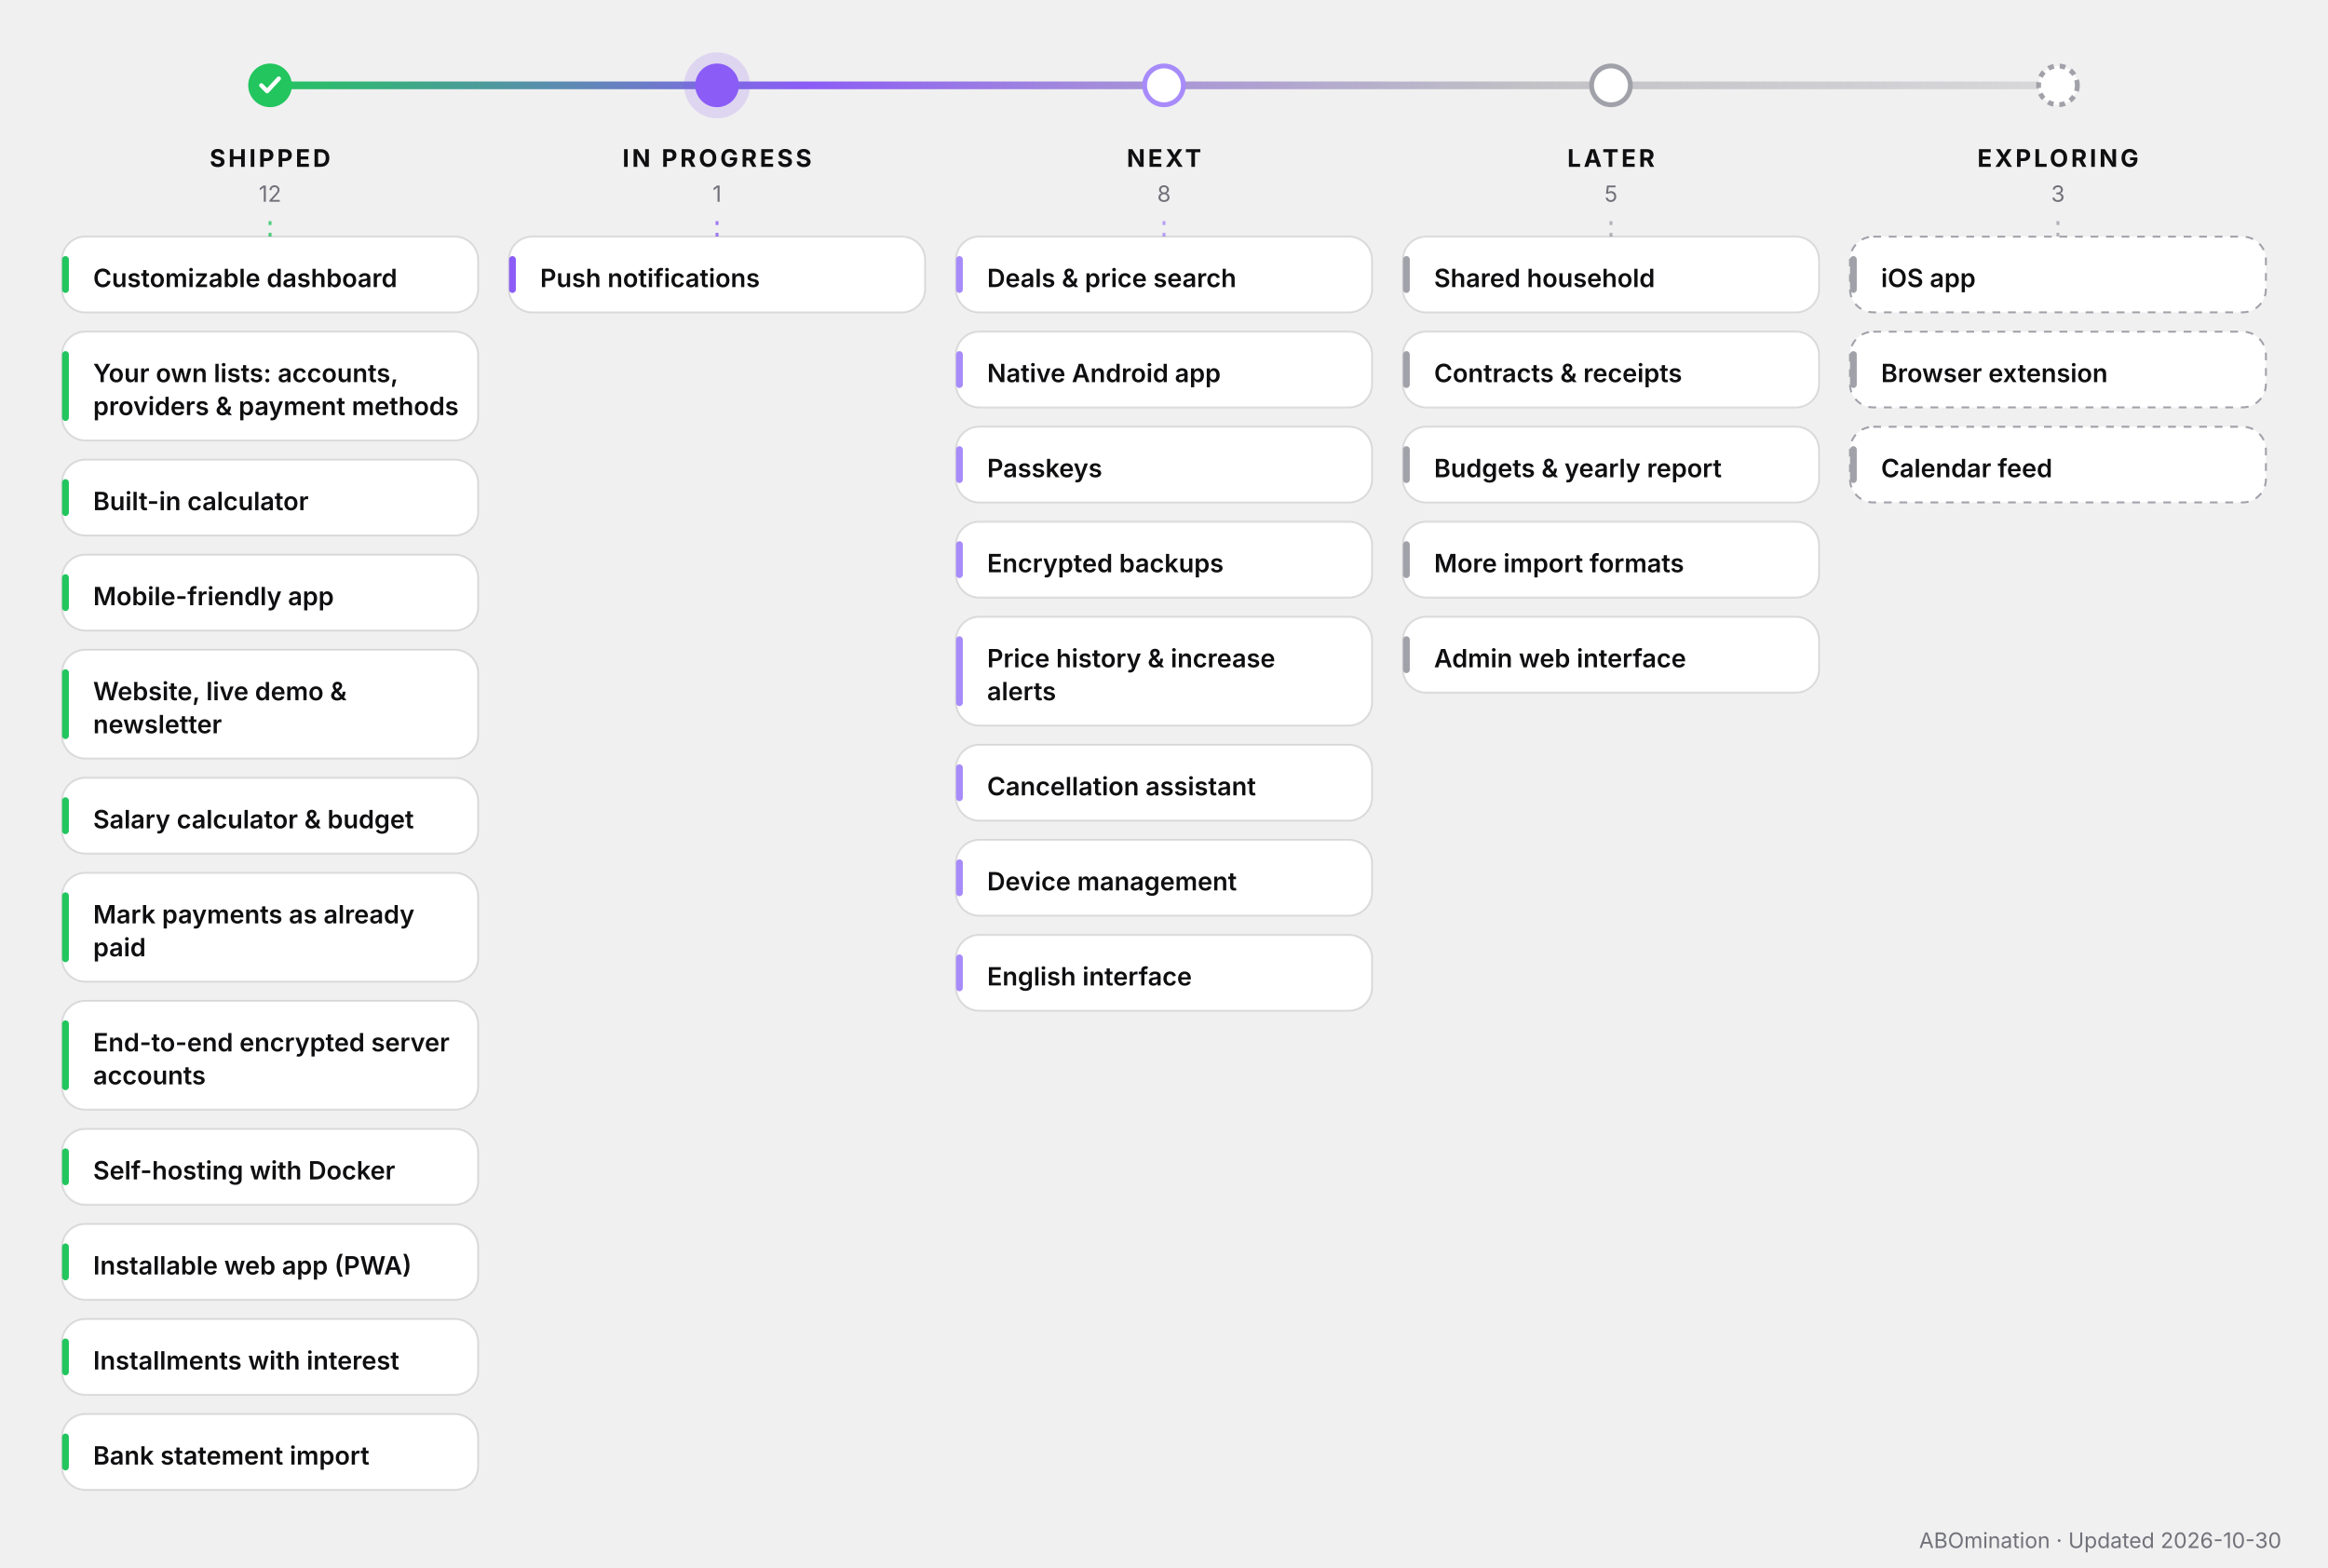
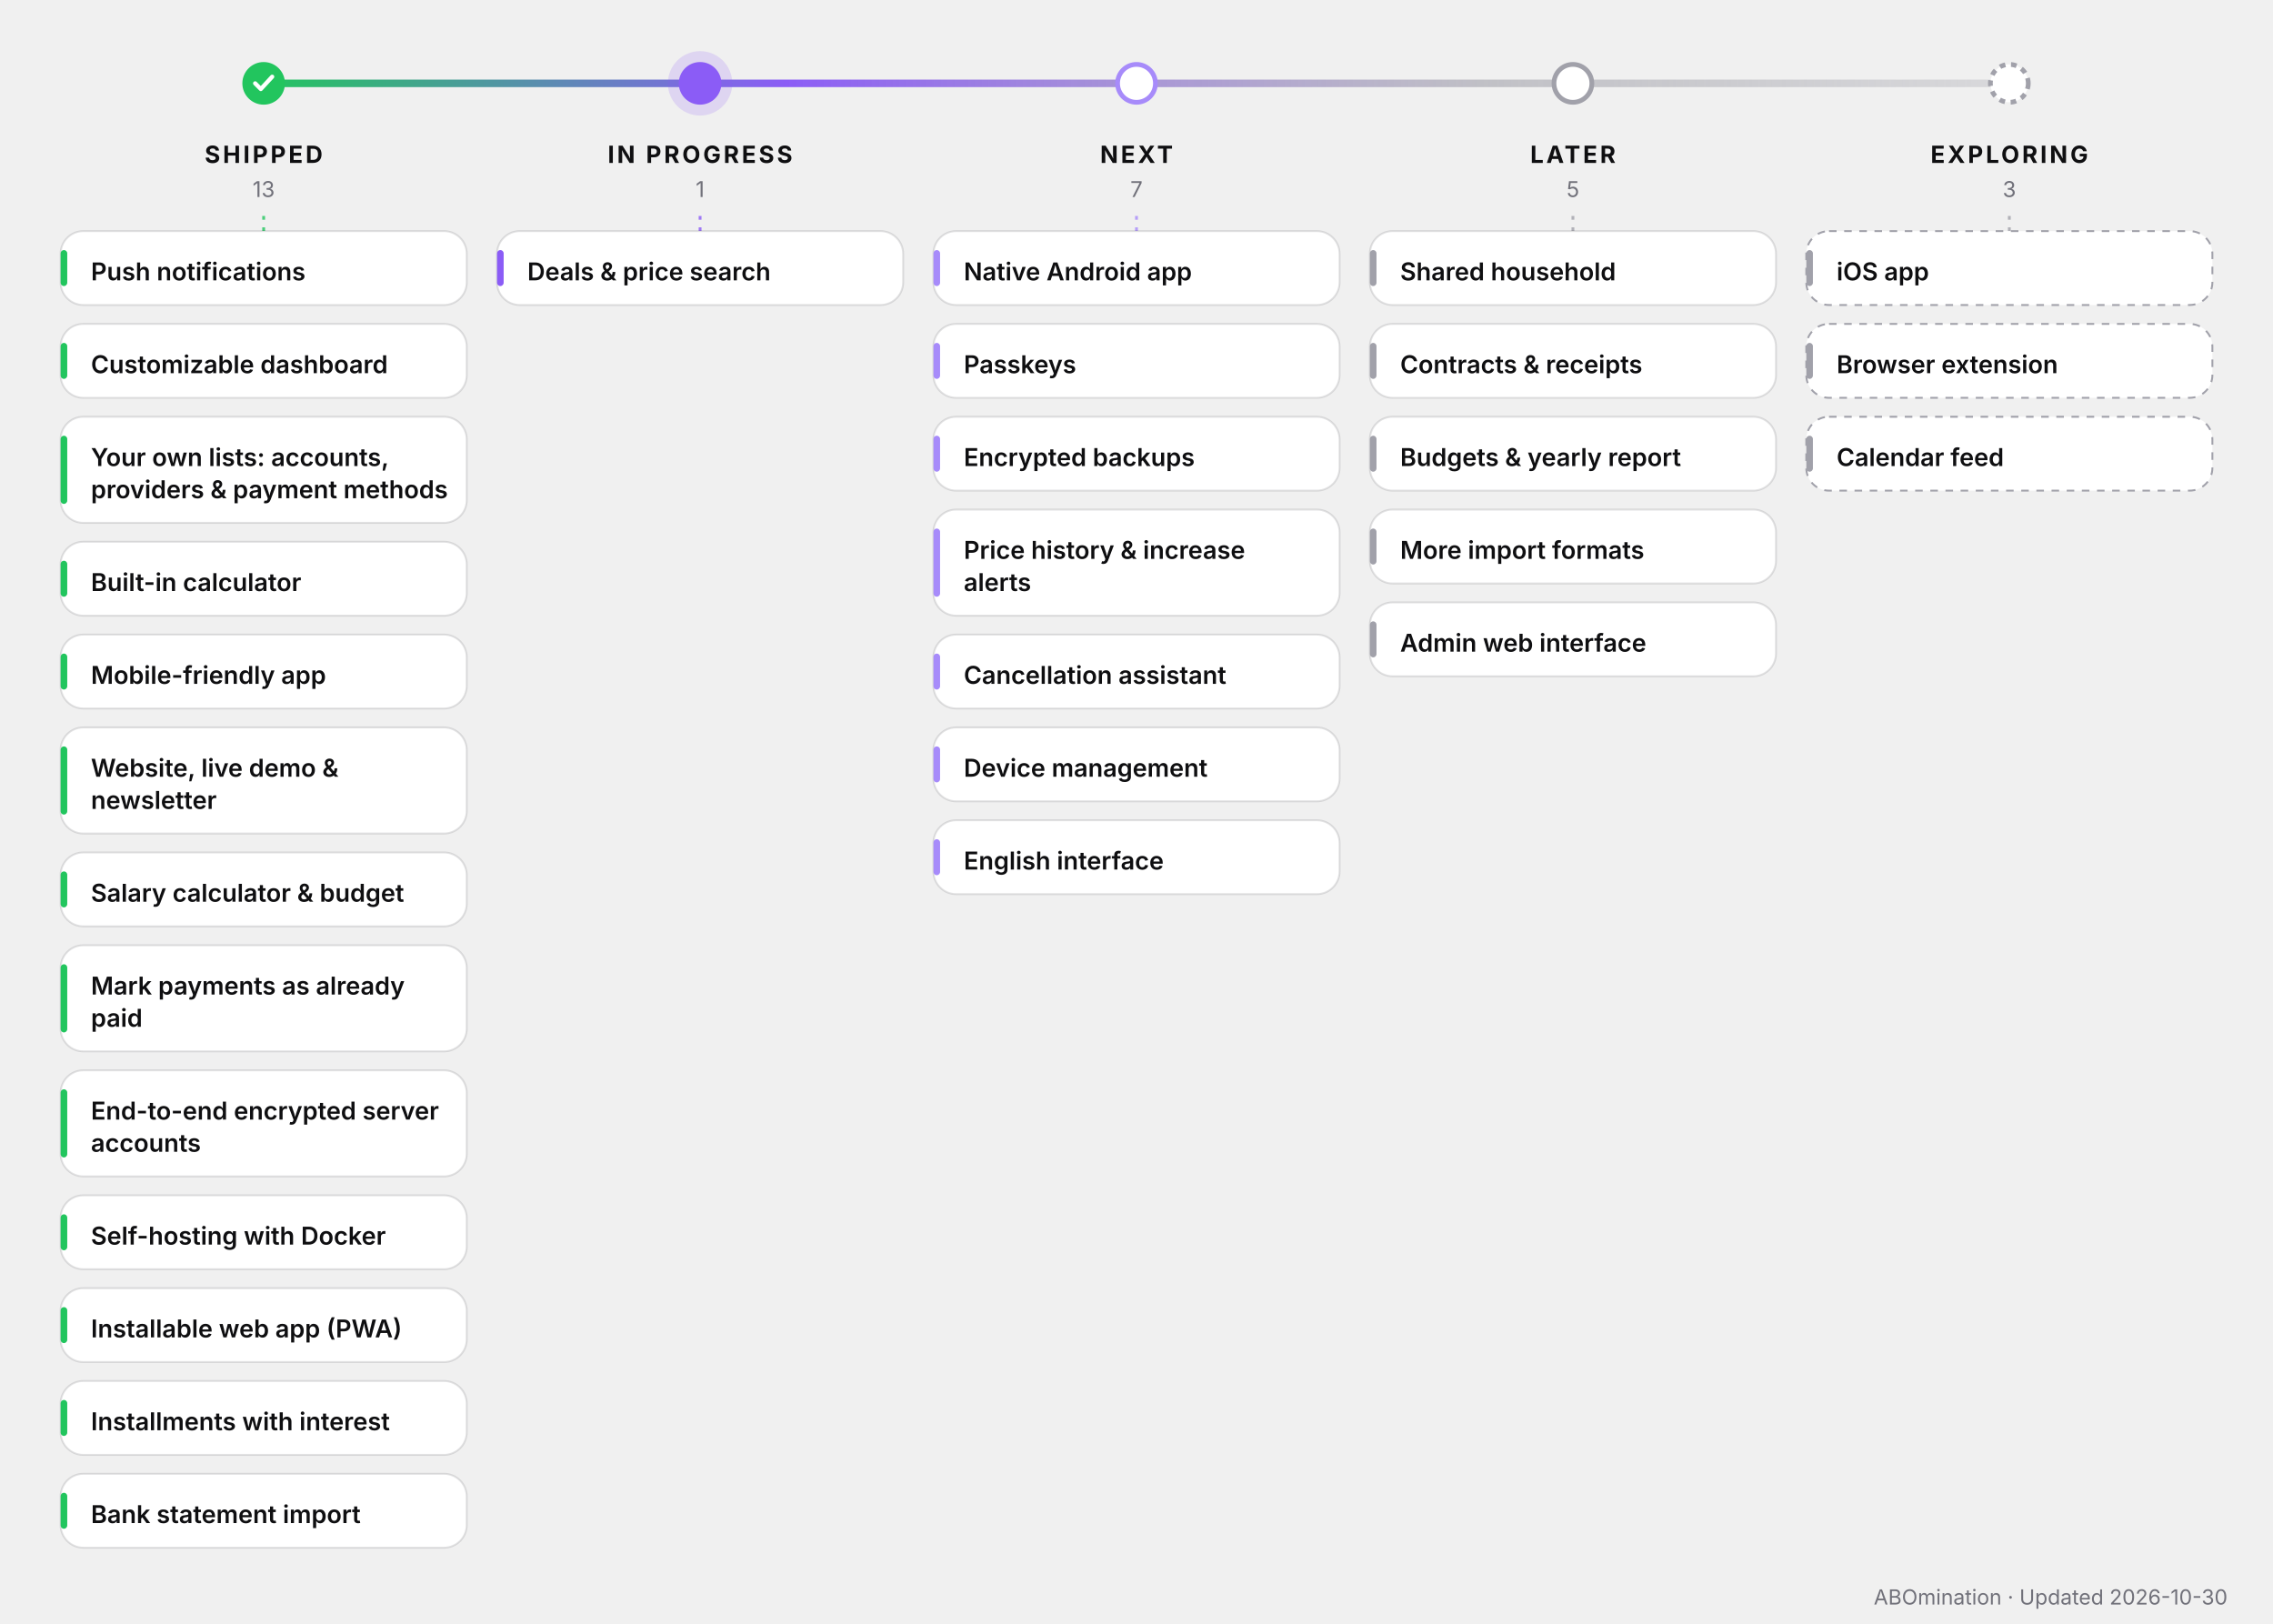
- <svg xmlns="http://www.w3.org/2000/svg" width="1200" height="808" viewBox="0 0 1200 808" role="img" aria-label="Roadmap overview">
+ <svg xmlns="http://www.w3.org/2000/svg" width="1200" height="857" viewBox="0 0 1200 857" role="img" aria-label="Roadmap overview">
  <defs>
    <linearGradient id="track" x1="0" x2="1">
      <stop offset="0" stop-color="#22c55e" />
      <stop offset="0.3" stop-color="#8b5cf6" />
      <stop offset="0.7" stop-color="#a1a1aa" stop-opacity="0.6" />
      <stop offset="1" stop-color="#a1a1aa" stop-opacity="0.3" />
    </linearGradient>
  </defs>
  <rect x="139.2" y="42" width="921.6" height="4" rx="2" fill="url(#track)" />
  <circle cx="139.2" cy="44" r="10" fill="#22c55e" stroke="#22c55e" stroke-width="2.5" />
  <path d="M134.7 44 l3 3 l6 -6.5" fill="none" stroke="#fff" stroke-width="2.2" stroke-linecap="round" stroke-linejoin="round" />
  <text x="139.2" y="86" text-anchor="middle" font-family="Inter, 'Segoe UI', system-ui, -apple-system, Helvetica, Arial, sans-serif" font-size="12.5" font-weight="700" letter-spacing="1.4" fill="#0f0f11">SHIPPED</text>
-   <text x="139.2" y="104" text-anchor="middle" font-family="Inter, 'Segoe UI', system-ui, -apple-system, Helvetica, Arial, sans-serif" font-size="11.5" fill="#71717a">12</text>
+   <text x="139.2" y="104" text-anchor="middle" font-family="Inter, 'Segoe UI', system-ui, -apple-system, Helvetica, Arial, sans-serif" font-size="11.5" fill="#71717a">13</text>
  <line x1="139.2" y1="114" x2="139.2" y2="122" stroke="#22c55e" stroke-width="1.5" stroke-dasharray="2 4" stroke-opacity="0.8" />
  <g>
    <rect x="32" y="122" width="214.4" height="39" rx="12" fill="#ffffff" stroke="rgba(15,15,17,0.12)" />
    <rect x="32" y="132" width="3.5" height="19" rx="1.75" fill="#22c55e" />
-     <text x="48" y="148" font-family="Inter, 'Segoe UI', system-ui, -apple-system, Helvetica, Arial, sans-serif" font-size="13" font-weight="600" fill="#0f0f11">Customizable dashboard</text>
+     <text x="48" y="148" font-family="Inter, 'Segoe UI', system-ui, -apple-system, Helvetica, Arial, sans-serif" font-size="13" font-weight="600" fill="#0f0f11">Push notifications</text>
  </g>
  <g>
-     <rect x="32" y="171" width="214.4" height="56" rx="12" fill="#ffffff" stroke="rgba(15,15,17,0.12)" />
-     <rect x="32" y="181" width="3.5" height="36" rx="1.75" fill="#22c55e" />
-     <text x="48" y="197" font-family="Inter, 'Segoe UI', system-ui, -apple-system, Helvetica, Arial, sans-serif" font-size="13" font-weight="600" fill="#0f0f11">Your own lists: accounts,</text>
-     <text x="48" y="214" font-family="Inter, 'Segoe UI', system-ui, -apple-system, Helvetica, Arial, sans-serif" font-size="13" font-weight="600" fill="#0f0f11">providers &amp; payment methods</text>
+     <rect x="32" y="171" width="214.4" height="39" rx="12" fill="#ffffff" stroke="rgba(15,15,17,0.12)" />
+     <rect x="32" y="181" width="3.5" height="19" rx="1.75" fill="#22c55e" />
+     <text x="48" y="197" font-family="Inter, 'Segoe UI', system-ui, -apple-system, Helvetica, Arial, sans-serif" font-size="13" font-weight="600" fill="#0f0f11">Customizable dashboard</text>
  </g>
  <g>
-     <rect x="32" y="237" width="214.4" height="39" rx="12" fill="#ffffff" stroke="rgba(15,15,17,0.12)" />
-     <rect x="32" y="247" width="3.5" height="19" rx="1.75" fill="#22c55e" />
-     <text x="48" y="263" font-family="Inter, 'Segoe UI', system-ui, -apple-system, Helvetica, Arial, sans-serif" font-size="13" font-weight="600" fill="#0f0f11">Built-in calculator</text>
+     <rect x="32" y="220" width="214.4" height="56" rx="12" fill="#ffffff" stroke="rgba(15,15,17,0.12)" />
+     <rect x="32" y="230" width="3.5" height="36" rx="1.75" fill="#22c55e" />
+     <text x="48" y="246" font-family="Inter, 'Segoe UI', system-ui, -apple-system, Helvetica, Arial, sans-serif" font-size="13" font-weight="600" fill="#0f0f11">Your own lists: accounts,</text>
+     <text x="48" y="263" font-family="Inter, 'Segoe UI', system-ui, -apple-system, Helvetica, Arial, sans-serif" font-size="13" font-weight="600" fill="#0f0f11">providers &amp; payment methods</text>
  </g>
  <g>
    <rect x="32" y="286" width="214.4" height="39" rx="12" fill="#ffffff" stroke="rgba(15,15,17,0.12)" />
    <rect x="32" y="296" width="3.5" height="19" rx="1.75" fill="#22c55e" />
-     <text x="48" y="312" font-family="Inter, 'Segoe UI', system-ui, -apple-system, Helvetica, Arial, sans-serif" font-size="13" font-weight="600" fill="#0f0f11">Mobile-friendly app</text>
+     <text x="48" y="312" font-family="Inter, 'Segoe UI', system-ui, -apple-system, Helvetica, Arial, sans-serif" font-size="13" font-weight="600" fill="#0f0f11">Built-in calculator</text>
  </g>
  <g>
-     <rect x="32" y="335" width="214.4" height="56" rx="12" fill="#ffffff" stroke="rgba(15,15,17,0.12)" />
-     <rect x="32" y="345" width="3.5" height="36" rx="1.75" fill="#22c55e" />
-     <text x="48" y="361" font-family="Inter, 'Segoe UI', system-ui, -apple-system, Helvetica, Arial, sans-serif" font-size="13" font-weight="600" fill="#0f0f11">Website, live demo &amp;</text>
-     <text x="48" y="378" font-family="Inter, 'Segoe UI', system-ui, -apple-system, Helvetica, Arial, sans-serif" font-size="13" font-weight="600" fill="#0f0f11">newsletter</text>
+     <rect x="32" y="335" width="214.4" height="39" rx="12" fill="#ffffff" stroke="rgba(15,15,17,0.12)" />
+     <rect x="32" y="345" width="3.5" height="19" rx="1.75" fill="#22c55e" />
+     <text x="48" y="361" font-family="Inter, 'Segoe UI', system-ui, -apple-system, Helvetica, Arial, sans-serif" font-size="13" font-weight="600" fill="#0f0f11">Mobile-friendly app</text>
  </g>
  <g>
-     <rect x="32" y="401" width="214.4" height="39" rx="12" fill="#ffffff" stroke="rgba(15,15,17,0.12)" />
-     <rect x="32" y="411" width="3.5" height="19" rx="1.75" fill="#22c55e" />
-     <text x="48" y="427" font-family="Inter, 'Segoe UI', system-ui, -apple-system, Helvetica, Arial, sans-serif" font-size="13" font-weight="600" fill="#0f0f11">Salary calculator &amp; budget</text>
+     <rect x="32" y="384" width="214.4" height="56" rx="12" fill="#ffffff" stroke="rgba(15,15,17,0.12)" />
+     <rect x="32" y="394" width="3.5" height="36" rx="1.75" fill="#22c55e" />
+     <text x="48" y="410" font-family="Inter, 'Segoe UI', system-ui, -apple-system, Helvetica, Arial, sans-serif" font-size="13" font-weight="600" fill="#0f0f11">Website, live demo &amp;</text>
+     <text x="48" y="427" font-family="Inter, 'Segoe UI', system-ui, -apple-system, Helvetica, Arial, sans-serif" font-size="13" font-weight="600" fill="#0f0f11">newsletter</text>
  </g>
  <g>
-     <rect x="32" y="450" width="214.4" height="56" rx="12" fill="#ffffff" stroke="rgba(15,15,17,0.12)" />
-     <rect x="32" y="460" width="3.5" height="36" rx="1.75" fill="#22c55e" />
-     <text x="48" y="476" font-family="Inter, 'Segoe UI', system-ui, -apple-system, Helvetica, Arial, sans-serif" font-size="13" font-weight="600" fill="#0f0f11">Mark payments as already</text>
-     <text x="48" y="493" font-family="Inter, 'Segoe UI', system-ui, -apple-system, Helvetica, Arial, sans-serif" font-size="13" font-weight="600" fill="#0f0f11">paid</text>
+     <rect x="32" y="450" width="214.4" height="39" rx="12" fill="#ffffff" stroke="rgba(15,15,17,0.12)" />
+     <rect x="32" y="460" width="3.5" height="19" rx="1.75" fill="#22c55e" />
+     <text x="48" y="476" font-family="Inter, 'Segoe UI', system-ui, -apple-system, Helvetica, Arial, sans-serif" font-size="13" font-weight="600" fill="#0f0f11">Salary calculator &amp; budget</text>
  </g>
  <g>
-     <rect x="32" y="516" width="214.4" height="56" rx="12" fill="#ffffff" stroke="rgba(15,15,17,0.12)" />
-     <rect x="32" y="526" width="3.5" height="36" rx="1.75" fill="#22c55e" />
-     <text x="48" y="542" font-family="Inter, 'Segoe UI', system-ui, -apple-system, Helvetica, Arial, sans-serif" font-size="13" font-weight="600" fill="#0f0f11">End-to-end encrypted server</text>
-     <text x="48" y="559" font-family="Inter, 'Segoe UI', system-ui, -apple-system, Helvetica, Arial, sans-serif" font-size="13" font-weight="600" fill="#0f0f11">accounts</text>
+     <rect x="32" y="499" width="214.4" height="56" rx="12" fill="#ffffff" stroke="rgba(15,15,17,0.12)" />
+     <rect x="32" y="509" width="3.5" height="36" rx="1.75" fill="#22c55e" />
+     <text x="48" y="525" font-family="Inter, 'Segoe UI', system-ui, -apple-system, Helvetica, Arial, sans-serif" font-size="13" font-weight="600" fill="#0f0f11">Mark payments as already</text>
+     <text x="48" y="542" font-family="Inter, 'Segoe UI', system-ui, -apple-system, Helvetica, Arial, sans-serif" font-size="13" font-weight="600" fill="#0f0f11">paid</text>
  </g>
  <g>
-     <rect x="32" y="582" width="214.4" height="39" rx="12" fill="#ffffff" stroke="rgba(15,15,17,0.12)" />
-     <rect x="32" y="592" width="3.5" height="19" rx="1.75" fill="#22c55e" />
-     <text x="48" y="608" font-family="Inter, 'Segoe UI', system-ui, -apple-system, Helvetica, Arial, sans-serif" font-size="13" font-weight="600" fill="#0f0f11">Self-hosting with Docker</text>
+     <rect x="32" y="565" width="214.4" height="56" rx="12" fill="#ffffff" stroke="rgba(15,15,17,0.12)" />
+     <rect x="32" y="575" width="3.5" height="36" rx="1.75" fill="#22c55e" />
+     <text x="48" y="591" font-family="Inter, 'Segoe UI', system-ui, -apple-system, Helvetica, Arial, sans-serif" font-size="13" font-weight="600" fill="#0f0f11">End-to-end encrypted server</text>
+     <text x="48" y="608" font-family="Inter, 'Segoe UI', system-ui, -apple-system, Helvetica, Arial, sans-serif" font-size="13" font-weight="600" fill="#0f0f11">accounts</text>
  </g>
  <g>
    <rect x="32" y="631" width="214.4" height="39" rx="12" fill="#ffffff" stroke="rgba(15,15,17,0.12)" />
    <rect x="32" y="641" width="3.5" height="19" rx="1.75" fill="#22c55e" />
-     <text x="48" y="657" font-family="Inter, 'Segoe UI', system-ui, -apple-system, Helvetica, Arial, sans-serif" font-size="13" font-weight="600" fill="#0f0f11">Installable web app (PWA)</text>
+     <text x="48" y="657" font-family="Inter, 'Segoe UI', system-ui, -apple-system, Helvetica, Arial, sans-serif" font-size="13" font-weight="600" fill="#0f0f11">Self-hosting with Docker</text>
  </g>
  <g>
    <rect x="32" y="680" width="214.4" height="39" rx="12" fill="#ffffff" stroke="rgba(15,15,17,0.12)" />
    <rect x="32" y="690" width="3.5" height="19" rx="1.75" fill="#22c55e" />
-     <text x="48" y="706" font-family="Inter, 'Segoe UI', system-ui, -apple-system, Helvetica, Arial, sans-serif" font-size="13" font-weight="600" fill="#0f0f11">Installments with interest</text>
+     <text x="48" y="706" font-family="Inter, 'Segoe UI', system-ui, -apple-system, Helvetica, Arial, sans-serif" font-size="13" font-weight="600" fill="#0f0f11">Installable web app (PWA)</text>
  </g>
  <g>
    <rect x="32" y="729" width="214.4" height="39" rx="12" fill="#ffffff" stroke="rgba(15,15,17,0.12)" />
    <rect x="32" y="739" width="3.5" height="19" rx="1.75" fill="#22c55e" />
-     <text x="48" y="755" font-family="Inter, 'Segoe UI', system-ui, -apple-system, Helvetica, Arial, sans-serif" font-size="13" font-weight="600" fill="#0f0f11">Bank statement import</text>
+     <text x="48" y="755" font-family="Inter, 'Segoe UI', system-ui, -apple-system, Helvetica, Arial, sans-serif" font-size="13" font-weight="600" fill="#0f0f11">Installments with interest</text>
+   </g>
+   <g>
+     <rect x="32" y="778" width="214.4" height="39" rx="12" fill="#ffffff" stroke="rgba(15,15,17,0.12)" />
+     <rect x="32" y="788" width="3.5" height="19" rx="1.75" fill="#22c55e" />
+     <text x="48" y="804" font-family="Inter, 'Segoe UI', system-ui, -apple-system, Helvetica, Arial, sans-serif" font-size="13" font-weight="600" fill="#0f0f11">Bank statement import</text>
  </g>
  <circle cx="369.6" cy="44" r="17" fill="#8b5cf6" fill-opacity="0.18" />
  <circle cx="369.6" cy="44" r="10" fill="#8b5cf6" stroke="#8b5cf6" stroke-width="2.5" />
  <text x="369.6" y="86" text-anchor="middle" font-family="Inter, 'Segoe UI', system-ui, -apple-system, Helvetica, Arial, sans-serif" font-size="12.5" font-weight="700" letter-spacing="1.4" fill="#0f0f11">IN PROGRESS</text>
  <text x="369.6" y="104" text-anchor="middle" font-family="Inter, 'Segoe UI', system-ui, -apple-system, Helvetica, Arial, sans-serif" font-size="11.5" fill="#71717a">1</text>
  <line x1="369.6" y1="114" x2="369.6" y2="122" stroke="#8b5cf6" stroke-width="1.5" stroke-dasharray="2 4" stroke-opacity="0.8" />
  <g>
    <rect x="262.4" y="122" width="214.4" height="39" rx="12" fill="#ffffff" stroke="rgba(15,15,17,0.12)" />
    <rect x="262.4" y="132" width="3.5" height="19" rx="1.75" fill="#8b5cf6" />
-     <text x="278.4" y="148" font-family="Inter, 'Segoe UI', system-ui, -apple-system, Helvetica, Arial, sans-serif" font-size="13" font-weight="600" fill="#0f0f11">Push notifications</text>
+     <text x="278.4" y="148" font-family="Inter, 'Segoe UI', system-ui, -apple-system, Helvetica, Arial, sans-serif" font-size="13" font-weight="600" fill="#0f0f11">Deals &amp; price search</text>
  </g>
  <circle cx="600" cy="44" r="10" fill="#ffffff" stroke="#a78bfa" stroke-width="2.5" />
  <text x="600" y="86" text-anchor="middle" font-family="Inter, 'Segoe UI', system-ui, -apple-system, Helvetica, Arial, sans-serif" font-size="12.5" font-weight="700" letter-spacing="1.4" fill="#0f0f11">NEXT</text>
-   <text x="600" y="104" text-anchor="middle" font-family="Inter, 'Segoe UI', system-ui, -apple-system, Helvetica, Arial, sans-serif" font-size="11.5" fill="#71717a">8</text>
+   <text x="600" y="104" text-anchor="middle" font-family="Inter, 'Segoe UI', system-ui, -apple-system, Helvetica, Arial, sans-serif" font-size="11.5" fill="#71717a">7</text>
  <line x1="600" y1="114" x2="600" y2="122" stroke="#a78bfa" stroke-width="1.5" stroke-dasharray="2 4" stroke-opacity="0.8" />
  <g>
    <rect x="492.8" y="122" width="214.4" height="39" rx="12" fill="#ffffff" stroke="rgba(15,15,17,0.12)" />
    <rect x="492.8" y="132" width="3.5" height="19" rx="1.75" fill="#a78bfa" />
-     <text x="508.8" y="148" font-family="Inter, 'Segoe UI', system-ui, -apple-system, Helvetica, Arial, sans-serif" font-size="13" font-weight="600" fill="#0f0f11">Deals &amp; price search</text>
+     <text x="508.8" y="148" font-family="Inter, 'Segoe UI', system-ui, -apple-system, Helvetica, Arial, sans-serif" font-size="13" font-weight="600" fill="#0f0f11">Native Android app</text>
  </g>
  <g>
    <rect x="492.8" y="171" width="214.4" height="39" rx="12" fill="#ffffff" stroke="rgba(15,15,17,0.12)" />
    <rect x="492.8" y="181" width="3.5" height="19" rx="1.75" fill="#a78bfa" />
-     <text x="508.8" y="197" font-family="Inter, 'Segoe UI', system-ui, -apple-system, Helvetica, Arial, sans-serif" font-size="13" font-weight="600" fill="#0f0f11">Native Android app</text>
+     <text x="508.8" y="197" font-family="Inter, 'Segoe UI', system-ui, -apple-system, Helvetica, Arial, sans-serif" font-size="13" font-weight="600" fill="#0f0f11">Passkeys</text>
  </g>
  <g>
    <rect x="492.8" y="220" width="214.4" height="39" rx="12" fill="#ffffff" stroke="rgba(15,15,17,0.12)" />
    <rect x="492.8" y="230" width="3.5" height="19" rx="1.75" fill="#a78bfa" />
-     <text x="508.8" y="246" font-family="Inter, 'Segoe UI', system-ui, -apple-system, Helvetica, Arial, sans-serif" font-size="13" font-weight="600" fill="#0f0f11">Passkeys</text>
+     <text x="508.8" y="246" font-family="Inter, 'Segoe UI', system-ui, -apple-system, Helvetica, Arial, sans-serif" font-size="13" font-weight="600" fill="#0f0f11">Encrypted backups</text>
  </g>
  <g>
-     <rect x="492.8" y="269" width="214.4" height="39" rx="12" fill="#ffffff" stroke="rgba(15,15,17,0.12)" />
-     <rect x="492.8" y="279" width="3.5" height="19" rx="1.75" fill="#a78bfa" />
-     <text x="508.8" y="295" font-family="Inter, 'Segoe UI', system-ui, -apple-system, Helvetica, Arial, sans-serif" font-size="13" font-weight="600" fill="#0f0f11">Encrypted backups</text>
+     <rect x="492.8" y="269" width="214.4" height="56" rx="12" fill="#ffffff" stroke="rgba(15,15,17,0.12)" />
+     <rect x="492.8" y="279" width="3.5" height="36" rx="1.75" fill="#a78bfa" />
+     <text x="508.8" y="295" font-family="Inter, 'Segoe UI', system-ui, -apple-system, Helvetica, Arial, sans-serif" font-size="13" font-weight="600" fill="#0f0f11">Price history &amp; increase</text>
+     <text x="508.8" y="312" font-family="Inter, 'Segoe UI', system-ui, -apple-system, Helvetica, Arial, sans-serif" font-size="13" font-weight="600" fill="#0f0f11">alerts</text>
  </g>
  <g>
-     <rect x="492.8" y="318" width="214.4" height="56" rx="12" fill="#ffffff" stroke="rgba(15,15,17,0.12)" />
-     <rect x="492.8" y="328" width="3.5" height="36" rx="1.75" fill="#a78bfa" />
-     <text x="508.8" y="344" font-family="Inter, 'Segoe UI', system-ui, -apple-system, Helvetica, Arial, sans-serif" font-size="13" font-weight="600" fill="#0f0f11">Price history &amp; increase</text>
-     <text x="508.8" y="361" font-family="Inter, 'Segoe UI', system-ui, -apple-system, Helvetica, Arial, sans-serif" font-size="13" font-weight="600" fill="#0f0f11">alerts</text>
+     <rect x="492.8" y="335" width="214.4" height="39" rx="12" fill="#ffffff" stroke="rgba(15,15,17,0.12)" />
+     <rect x="492.8" y="345" width="3.5" height="19" rx="1.75" fill="#a78bfa" />
+     <text x="508.8" y="361" font-family="Inter, 'Segoe UI', system-ui, -apple-system, Helvetica, Arial, sans-serif" font-size="13" font-weight="600" fill="#0f0f11">Cancellation assistant</text>
  </g>
  <g>
    <rect x="492.8" y="384" width="214.4" height="39" rx="12" fill="#ffffff" stroke="rgba(15,15,17,0.12)" />
    <rect x="492.8" y="394" width="3.5" height="19" rx="1.75" fill="#a78bfa" />
-     <text x="508.8" y="410" font-family="Inter, 'Segoe UI', system-ui, -apple-system, Helvetica, Arial, sans-serif" font-size="13" font-weight="600" fill="#0f0f11">Cancellation assistant</text>
+     <text x="508.8" y="410" font-family="Inter, 'Segoe UI', system-ui, -apple-system, Helvetica, Arial, sans-serif" font-size="13" font-weight="600" fill="#0f0f11">Device management</text>
  </g>
  <g>
    <rect x="492.8" y="433" width="214.4" height="39" rx="12" fill="#ffffff" stroke="rgba(15,15,17,0.12)" />
    <rect x="492.8" y="443" width="3.5" height="19" rx="1.75" fill="#a78bfa" />
-     <text x="508.8" y="459" font-family="Inter, 'Segoe UI', system-ui, -apple-system, Helvetica, Arial, sans-serif" font-size="13" font-weight="600" fill="#0f0f11">Device management</text>
-   </g>
-   <g>
-     <rect x="492.8" y="482" width="214.4" height="39" rx="12" fill="#ffffff" stroke="rgba(15,15,17,0.12)" />
-     <rect x="492.8" y="492" width="3.5" height="19" rx="1.75" fill="#a78bfa" />
-     <text x="508.8" y="508" font-family="Inter, 'Segoe UI', system-ui, -apple-system, Helvetica, Arial, sans-serif" font-size="13" font-weight="600" fill="#0f0f11">English interface</text>
+     <text x="508.8" y="459" font-family="Inter, 'Segoe UI', system-ui, -apple-system, Helvetica, Arial, sans-serif" font-size="13" font-weight="600" fill="#0f0f11">English interface</text>
  </g>
  <circle cx="830.4" cy="44" r="10" fill="#ffffff" stroke="#a1a1aa" stroke-width="2.5" />
  <text x="830.4" y="86" text-anchor="middle" font-family="Inter, 'Segoe UI', system-ui, -apple-system, Helvetica, Arial, sans-serif" font-size="12.5" font-weight="700" letter-spacing="1.4" fill="#0f0f11">LATER</text>
  <text x="830.4" y="104" text-anchor="middle" font-family="Inter, 'Segoe UI', system-ui, -apple-system, Helvetica, Arial, sans-serif" font-size="11.5" fill="#71717a">5</text>
  <line x1="830.4" y1="114" x2="830.4" y2="122" stroke="#a1a1aa" stroke-width="1.5" stroke-dasharray="2 4" stroke-opacity="0.8" />
  <g>
    <rect x="723.2" y="122" width="214.4" height="39" rx="12" fill="#ffffff" stroke="rgba(15,15,17,0.12)" />
    <rect x="723.2" y="132" width="3.5" height="19" rx="1.75" fill="#a1a1aa" />
    <text x="739.2" y="148" font-family="Inter, 'Segoe UI', system-ui, -apple-system, Helvetica, Arial, sans-serif" font-size="13" font-weight="600" fill="#0f0f11">Shared household</text>
  </g>
  <g>
    <rect x="723.2" y="171" width="214.4" height="39" rx="12" fill="#ffffff" stroke="rgba(15,15,17,0.12)" />
    <rect x="723.2" y="181" width="3.5" height="19" rx="1.75" fill="#a1a1aa" />
    <text x="739.2" y="197" font-family="Inter, 'Segoe UI', system-ui, -apple-system, Helvetica, Arial, sans-serif" font-size="13" font-weight="600" fill="#0f0f11">Contracts &amp; receipts</text>
  </g>
  <g>
    <rect x="723.2" y="220" width="214.4" height="39" rx="12" fill="#ffffff" stroke="rgba(15,15,17,0.12)" />
    <rect x="723.2" y="230" width="3.5" height="19" rx="1.75" fill="#a1a1aa" />
    <text x="739.2" y="246" font-family="Inter, 'Segoe UI', system-ui, -apple-system, Helvetica, Arial, sans-serif" font-size="13" font-weight="600" fill="#0f0f11">Budgets &amp; yearly report</text>
  </g>
  <g>
    <rect x="723.2" y="269" width="214.4" height="39" rx="12" fill="#ffffff" stroke="rgba(15,15,17,0.12)" />
    <rect x="723.2" y="279" width="3.5" height="19" rx="1.75" fill="#a1a1aa" />
    <text x="739.2" y="295" font-family="Inter, 'Segoe UI', system-ui, -apple-system, Helvetica, Arial, sans-serif" font-size="13" font-weight="600" fill="#0f0f11">More import formats</text>
  </g>
  <g>
    <rect x="723.2" y="318" width="214.4" height="39" rx="12" fill="#ffffff" stroke="rgba(15,15,17,0.12)" />
    <rect x="723.2" y="328" width="3.5" height="19" rx="1.75" fill="#a1a1aa" />
    <text x="739.2" y="344" font-family="Inter, 'Segoe UI', system-ui, -apple-system, Helvetica, Arial, sans-serif" font-size="13" font-weight="600" fill="#0f0f11">Admin web interface</text>
  </g>
  <circle cx="1060.8" cy="44" r="10" fill="#ffffff" stroke="#a1a1aa" stroke-width="2.5" stroke-dasharray="3 3" />
  <text x="1060.8" y="86" text-anchor="middle" font-family="Inter, 'Segoe UI', system-ui, -apple-system, Helvetica, Arial, sans-serif" font-size="12.5" font-weight="700" letter-spacing="1.4" fill="#0f0f11">EXPLORING</text>
  <text x="1060.8" y="104" text-anchor="middle" font-family="Inter, 'Segoe UI', system-ui, -apple-system, Helvetica, Arial, sans-serif" font-size="11.5" fill="#71717a">3</text>
  <line x1="1060.8" y1="114" x2="1060.8" y2="122" stroke="#a1a1aa" stroke-width="1.5" stroke-dasharray="2 4" stroke-opacity="0.8" />
  <g>
    <rect x="953.6" y="122" width="214.4" height="39" rx="12" fill="#ffffff" stroke="#a1a1aa" stroke-dasharray="4 4" />
    <rect x="953.6" y="132" width="3.5" height="19" rx="1.75" fill="#a1a1aa" />
    <text x="969.6" y="148" font-family="Inter, 'Segoe UI', system-ui, -apple-system, Helvetica, Arial, sans-serif" font-size="13" font-weight="600" fill="#0f0f11">iOS app</text>
  </g>
  <g>
    <rect x="953.6" y="171" width="214.4" height="39" rx="12" fill="#ffffff" stroke="#a1a1aa" stroke-dasharray="4 4" />
    <rect x="953.6" y="181" width="3.5" height="19" rx="1.75" fill="#a1a1aa" />
    <text x="969.6" y="197" font-family="Inter, 'Segoe UI', system-ui, -apple-system, Helvetica, Arial, sans-serif" font-size="13" font-weight="600" fill="#0f0f11">Browser extension</text>
  </g>
  <g>
    <rect x="953.6" y="220" width="214.4" height="39" rx="12" fill="#ffffff" stroke="#a1a1aa" stroke-dasharray="4 4" />
    <rect x="953.6" y="230" width="3.5" height="19" rx="1.75" fill="#a1a1aa" />
    <text x="969.6" y="246" font-family="Inter, 'Segoe UI', system-ui, -apple-system, Helvetica, Arial, sans-serif" font-size="13" font-weight="600" fill="#0f0f11">Calendar feed</text>
  </g>
-   <text x="1176" y="798" text-anchor="end" font-family="Inter, 'Segoe UI', system-ui, -apple-system, Helvetica, Arial, sans-serif" font-size="11" fill="#71717a">ABOmination · Updated 2026-10-30</text>
+   <text x="1176" y="847" text-anchor="end" font-family="Inter, 'Segoe UI', system-ui, -apple-system, Helvetica, Arial, sans-serif" font-size="11" fill="#71717a">ABOmination · Updated 2026-10-30</text>
</svg>
